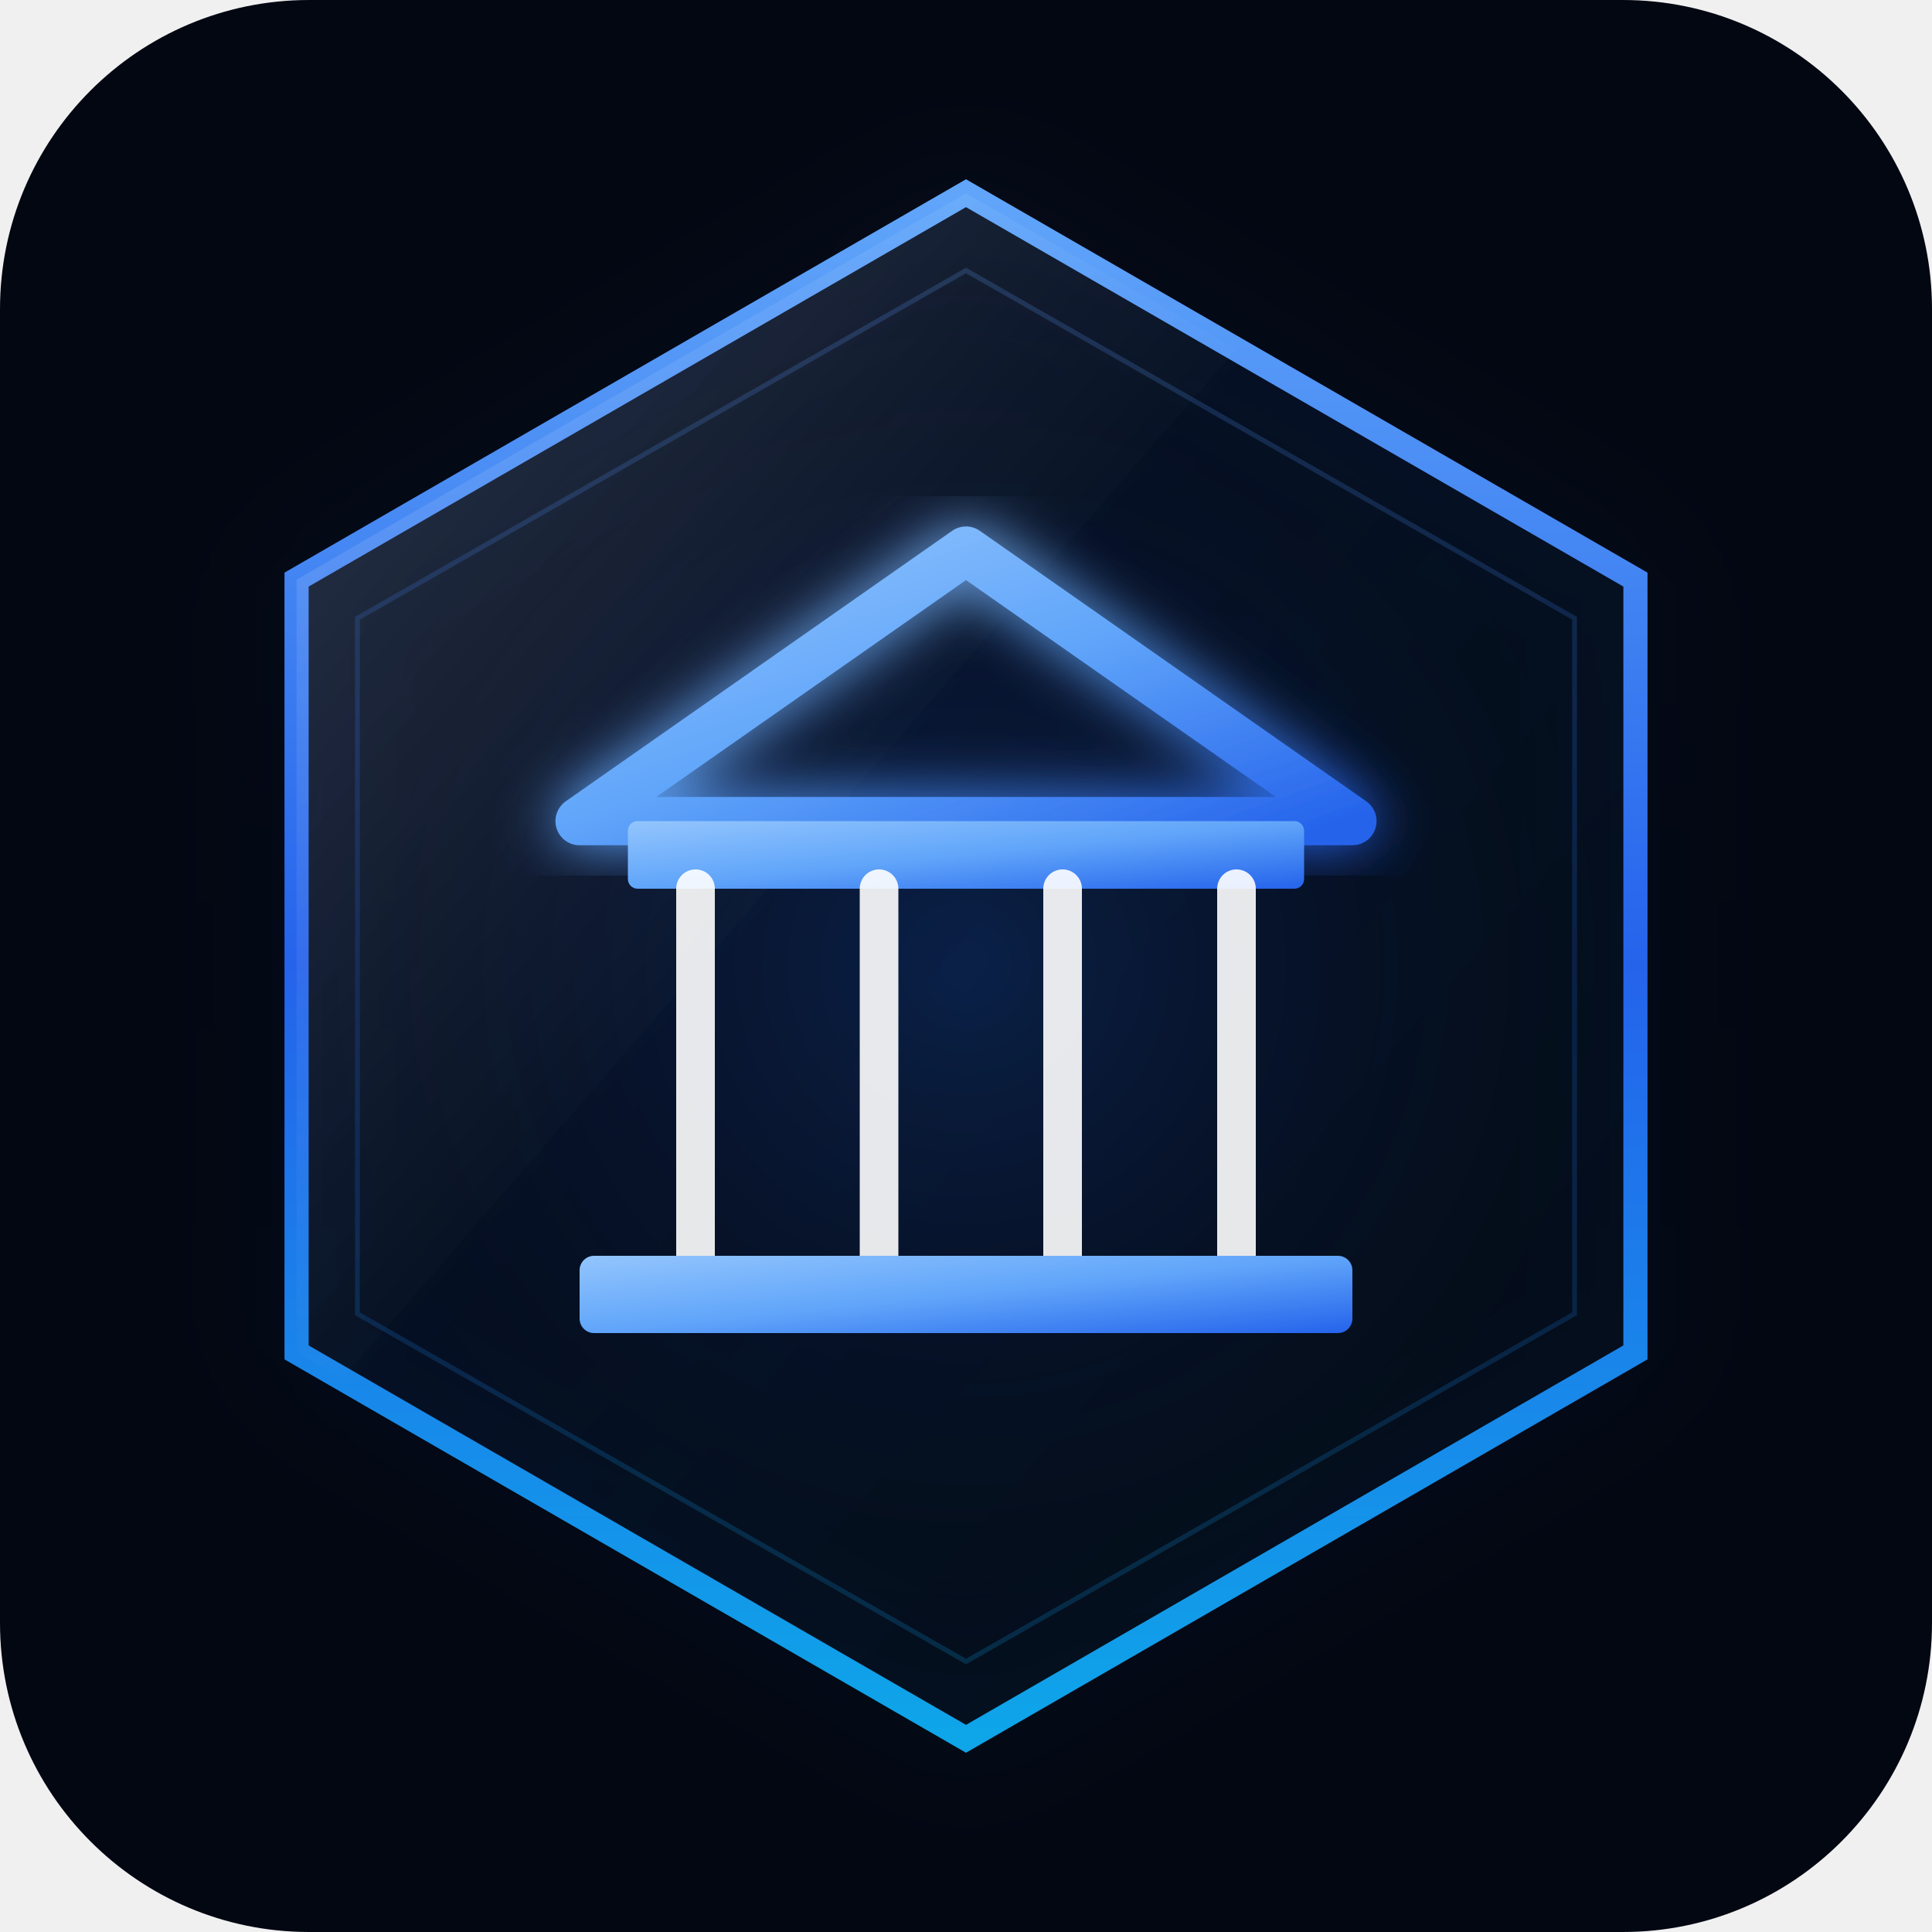
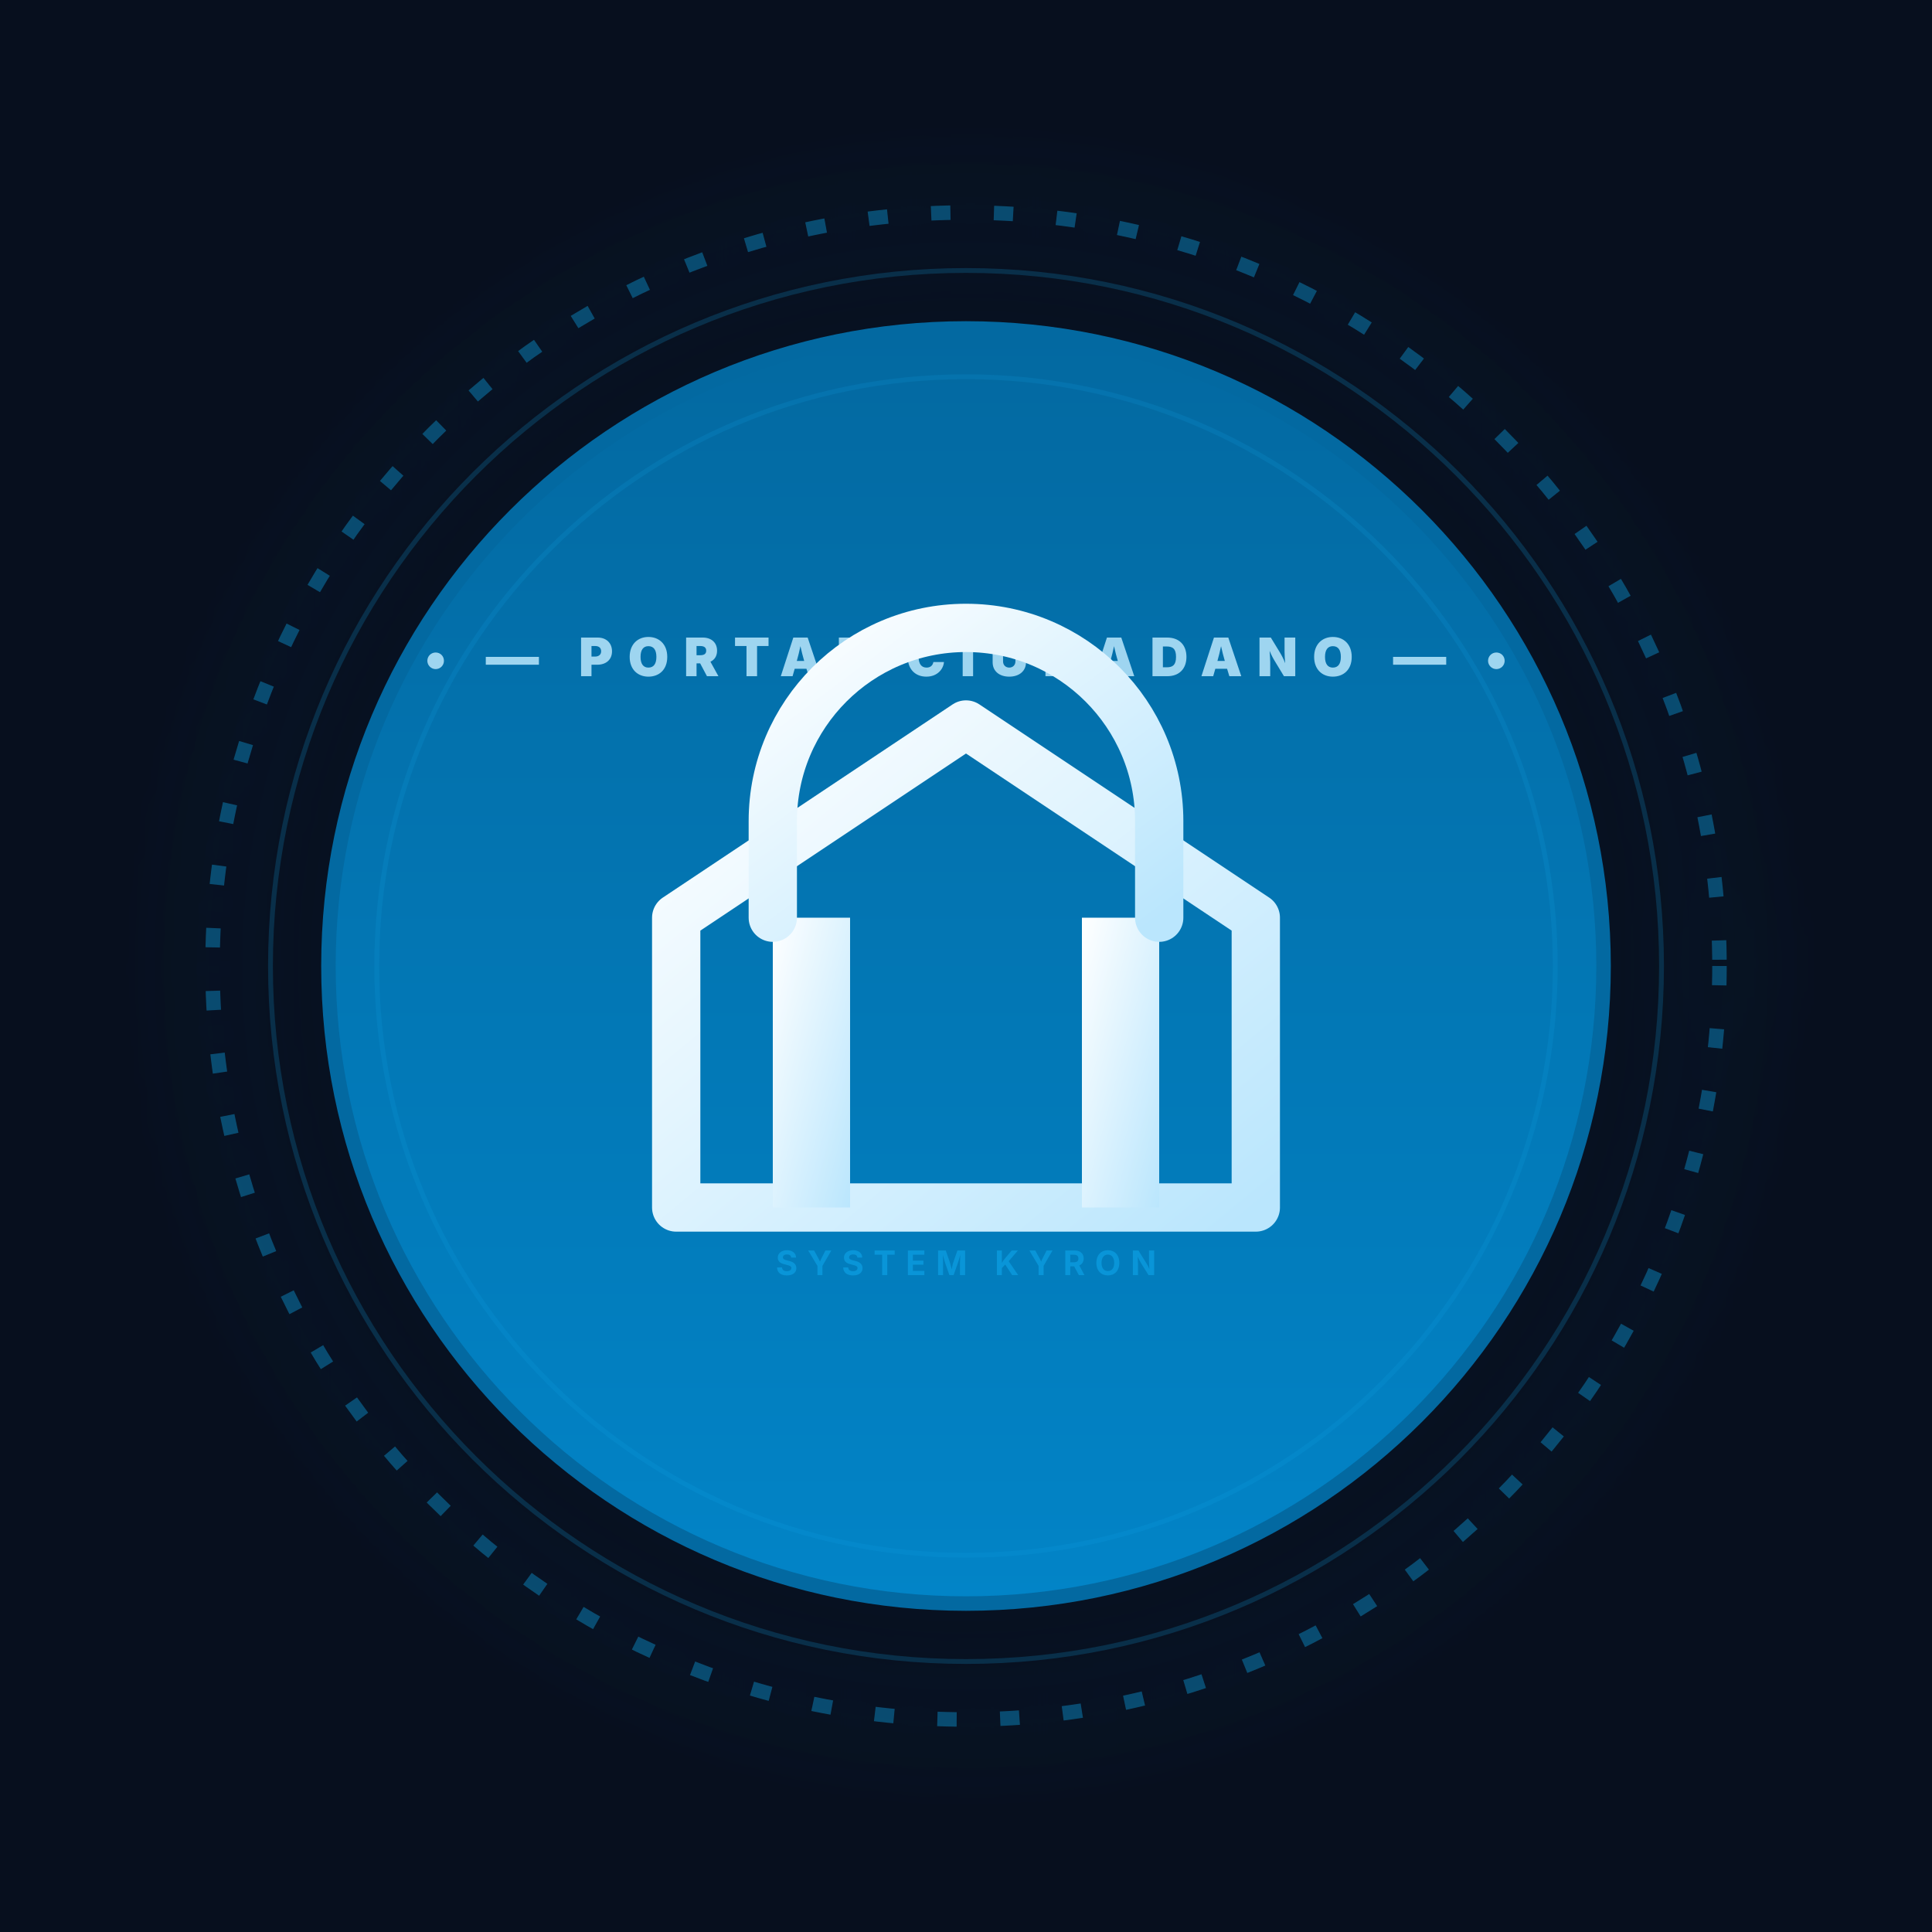
<svg xmlns="http://www.w3.org/2000/svg" viewBox="0 0 200 200">
  <defs>
-     <filter id="glow" x="-40%" y="-40%" width="180%" height="180%">
-       <feGaussianBlur stdDeviation="6" result="blur" />
+     <filter id="glow" x="-20%" y="-20%" width="140%" height="140%">
+       <feGaussianBlur stdDeviation="5" result="blur" />
      <feMerge>
        <feMergeNode in="blur" />
        <feMergeNode in="SourceGraphic" />
      </feMerge>
    </filter>
-     <filter id="softGlow" x="-20%" y="-20%" width="140%" height="140%">
-       <feGaussianBlur stdDeviation="3" result="blur" />
-       <feMerge>
-         <feMergeNode in="blur" />
-         <feMergeNode in="SourceGraphic" />
-       </feMerge>
-     </filter>
-     <linearGradient id="hexGrad" x1="0%" y1="0%" x2="0%" y2="100%">
-       <stop offset="0%" stop-color="#60a5fa" />
-       <stop offset="50%" stop-color="#2563eb" />
-       <stop offset="100%" stop-color="#0ea5e9" />
-     </linearGradient>
-     <linearGradient id="hexFill" x1="0%" y1="0%" x2="100%" y2="100%">
-       <stop offset="0%" stop-color="#2563eb" stop-opacity="0.1" />
-       <stop offset="100%" stop-color="#0ea5e9" stop-opacity="0.02" />
+     <radialGradient id="bgGlow" cx="50%" cy="50%" r="50%">
+       <stop offset="0%" stop-color="#0284c7" stop-opacity="0.25" />
+       <stop offset="100%" stop-color="#070f1e" stop-opacity="0" />
+     </radialGradient>
+     <linearGradient id="diskGrad" x1="0%" y1="0%" x2="0%" y2="100%">
+       <stop offset="0%" stop-color="#0369a1" />
+       <stop offset="100%" stop-color="#0284c7" />
    </linearGradient>
    <linearGradient id="iconGrad" x1="0%" y1="0%" x2="100%" y2="100%">
-       <stop offset="0%" stop-color="#93c5fd" />
-       <stop offset="50%" stop-color="#60a5fa" />
-       <stop offset="100%" stop-color="#2563eb" />
-     </linearGradient>
-     <radialGradient id="centerGlow" cx="50%" cy="50%" r="50%">
-       <stop offset="0%" stop-color="#2563eb" stop-opacity="0.2" />
-       <stop offset="100%" stop-color="#030712" stop-opacity="0" />
-     </radialGradient>
-     <linearGradient id="glassGrad" x1="0%" y1="0%" x2="100%" y2="100%">
-       <stop offset="0%" stop-color="#ffffff" stop-opacity="0.15" />
-       <stop offset="40%" stop-color="#ffffff" stop-opacity="0.01" />
-       <stop offset="40.1%" stop-color="#ffffff" stop-opacity="0" />
-       <stop offset="100%" stop-color="#ffffff" stop-opacity="0" />
+       <stop offset="0%" stop-color="#ffffff" />
+       <stop offset="100%" stop-color="#bae6fd" />
    </linearGradient>
  </defs>
-   <rect width="100%" height="100%" fill="#030712" rx="32" />
-   <circle cx="100" cy="100" r="75" fill="url(#centerGlow)" />
-   <polygon points="100,20 169.3,60 169.3,140 100,180 30.7,140 30.7,60" fill="none" stroke="url(#hexGrad)" stroke-width="0.8" opacity="0.3" filter="url(#glow)" />
-   <polygon points="100,20 169.3,60 169.3,140 100,180 30.7,140 30.7,60" fill="url(#hexFill)" stroke="url(#hexGrad)" stroke-width="2.5" />
-   <polygon points="100,20 169.3,60 169.3,140 100,180 30.7,140 30.7,60" fill="url(#glassGrad)" />
-   <polygon points="100,28 163,64 163,136 100,172 37,136 37,64" fill="none" stroke="url(#hexGrad)" stroke-width="0.5" opacity="0.2" />
-   <g transform="translate(10, 10)">
-     <path d="M 50,75 L 90,47 L 130,75 Z" fill="none" stroke="url(#iconGrad)" stroke-width="5" stroke-linejoin="round" filter="url(#softGlow)" />
-     <rect x="55" y="75" width="70" height="7" rx="1" fill="url(#iconGrad)" />
-     <line x1="62" y1="82" x2="62" y2="120" stroke="#FFFFFF" stroke-width="4" stroke-linecap="round" opacity="0.9" />
-     <line x1="81" y1="82" x2="81" y2="120" stroke="#FFFFFF" stroke-width="4" stroke-linecap="round" opacity="0.9" />
-     <line x1="100" y1="82" x2="100" y2="120" stroke="#FFFFFF" stroke-width="4" stroke-linecap="round" opacity="0.9" />
-     <line x1="118" y1="82" x2="118" y2="120" stroke="#FFFFFF" stroke-width="4" stroke-linecap="round" opacity="0.9" />
-     <rect x="50" y="120" width="80" height="8" rx="1.5" fill="url(#iconGrad)" />
+   <rect width="100%" height="100%" fill="#070f1e" />
+   <circle cx="100" cy="100" r="90" fill="url(#bgGlow)" />
+   <circle cx="100" cy="100" r="78" fill="none" stroke="#0ea5e9" stroke-width="1.5" stroke-dasharray="2, 4.5" opacity="0.4" filter="url(#glow)" />
+   <circle cx="100" cy="100" r="72" fill="none" stroke="#0ea5e9" stroke-width="0.5" opacity="0.2" />
+   <circle cx="100" cy="100" r="66" fill="url(#diskGrad)" stroke="#0369a1" stroke-width="1.5" />
+   <circle cx="100" cy="100" r="61" fill="none" stroke="#0ea5e9" stroke-width="0.5" opacity="0.15" />
+   <text x="100" y="70" text-anchor="middle" font-family="'Inter', 'Segoe UI', Arial" font-size="5.5" font-weight="900" letter-spacing="1.5" fill="#bae6fd" opacity="0.85">• — PORTAL CIUDADANO — •</text>
+   <g transform="translate(0, 5)">
+     <path d="M 70,120 V 90 L 100,70 L 130,90 V 120 Z" fill="none" stroke="url(#iconGrad)" stroke-width="5" stroke-linejoin="round" />
+     <rect x="80" y="90" width="8" height="30" fill="url(#iconGrad)" />
+     <rect x="112" y="90" width="8" height="30" fill="url(#iconGrad)" />
+     <path d="M 80,90 V 80 A 20,20 0 0 1 120,80 V 90" fill="none" stroke="url(#iconGrad)" stroke-width="5" stroke-linecap="round" />
  </g>
+   <text x="100" y="132" text-anchor="middle" font-family="'Inter', 'Segoe UI', Arial" font-size="3.5" font-weight="bold" letter-spacing="1" fill="#0ea5e9" opacity="0.6">SYSTEM KYRON</text>
</svg>
